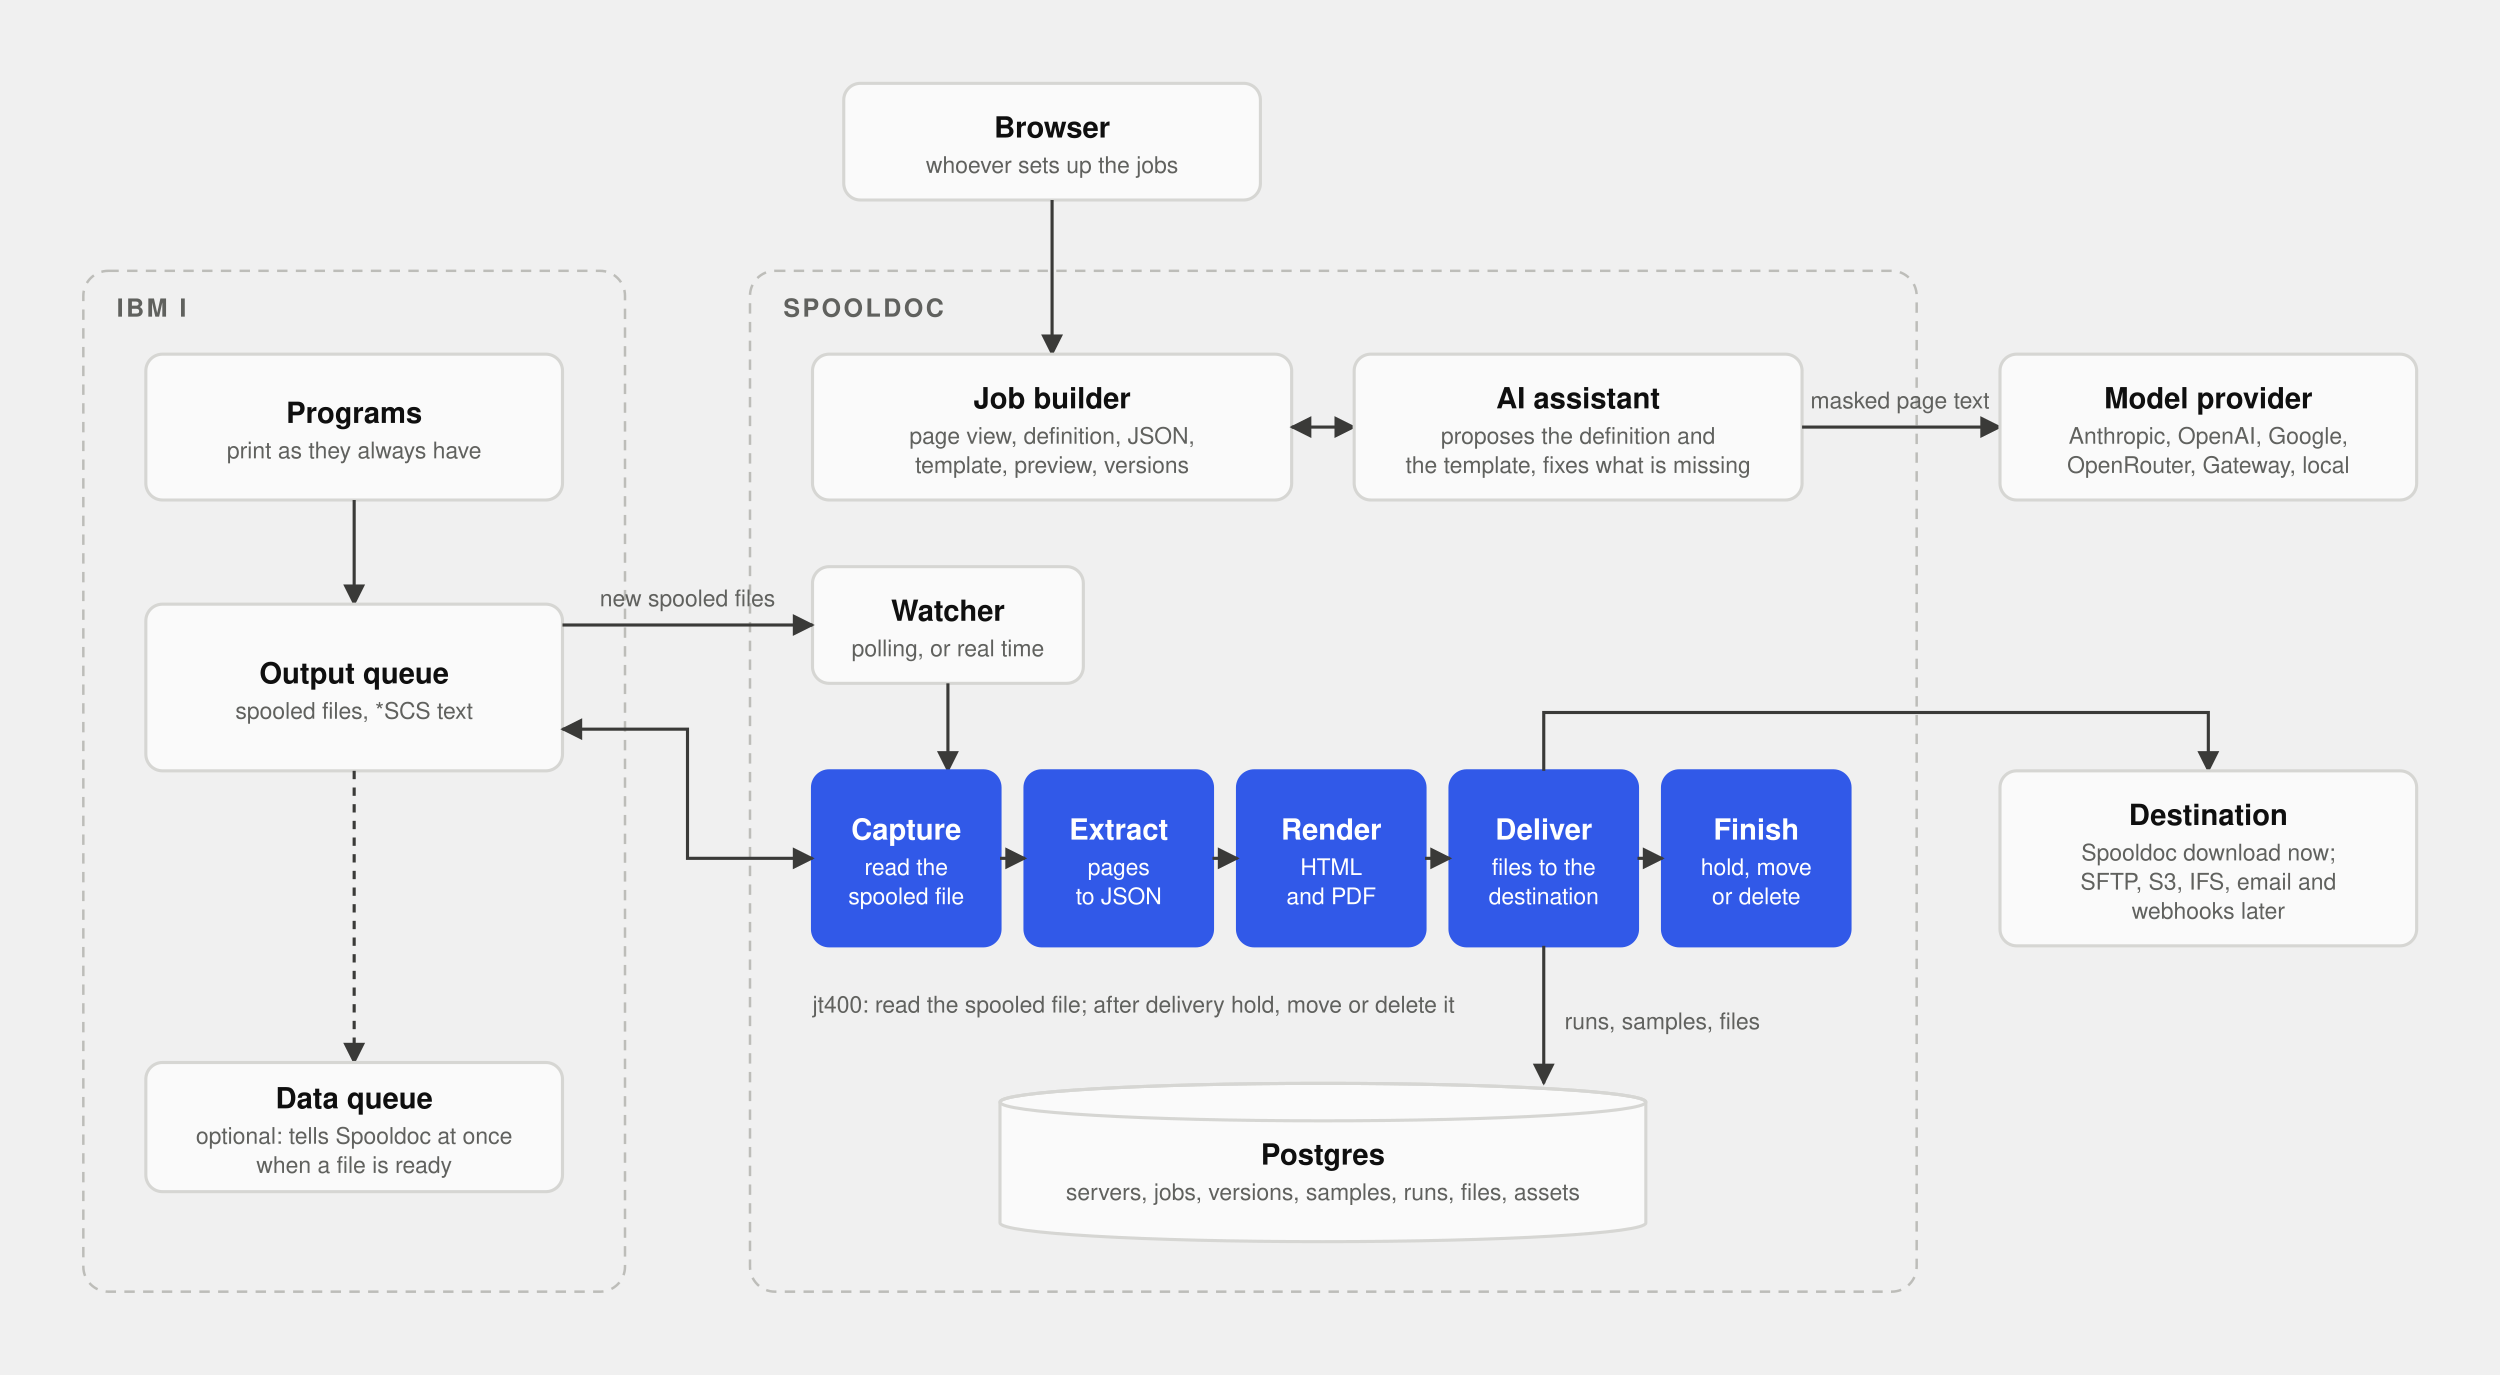
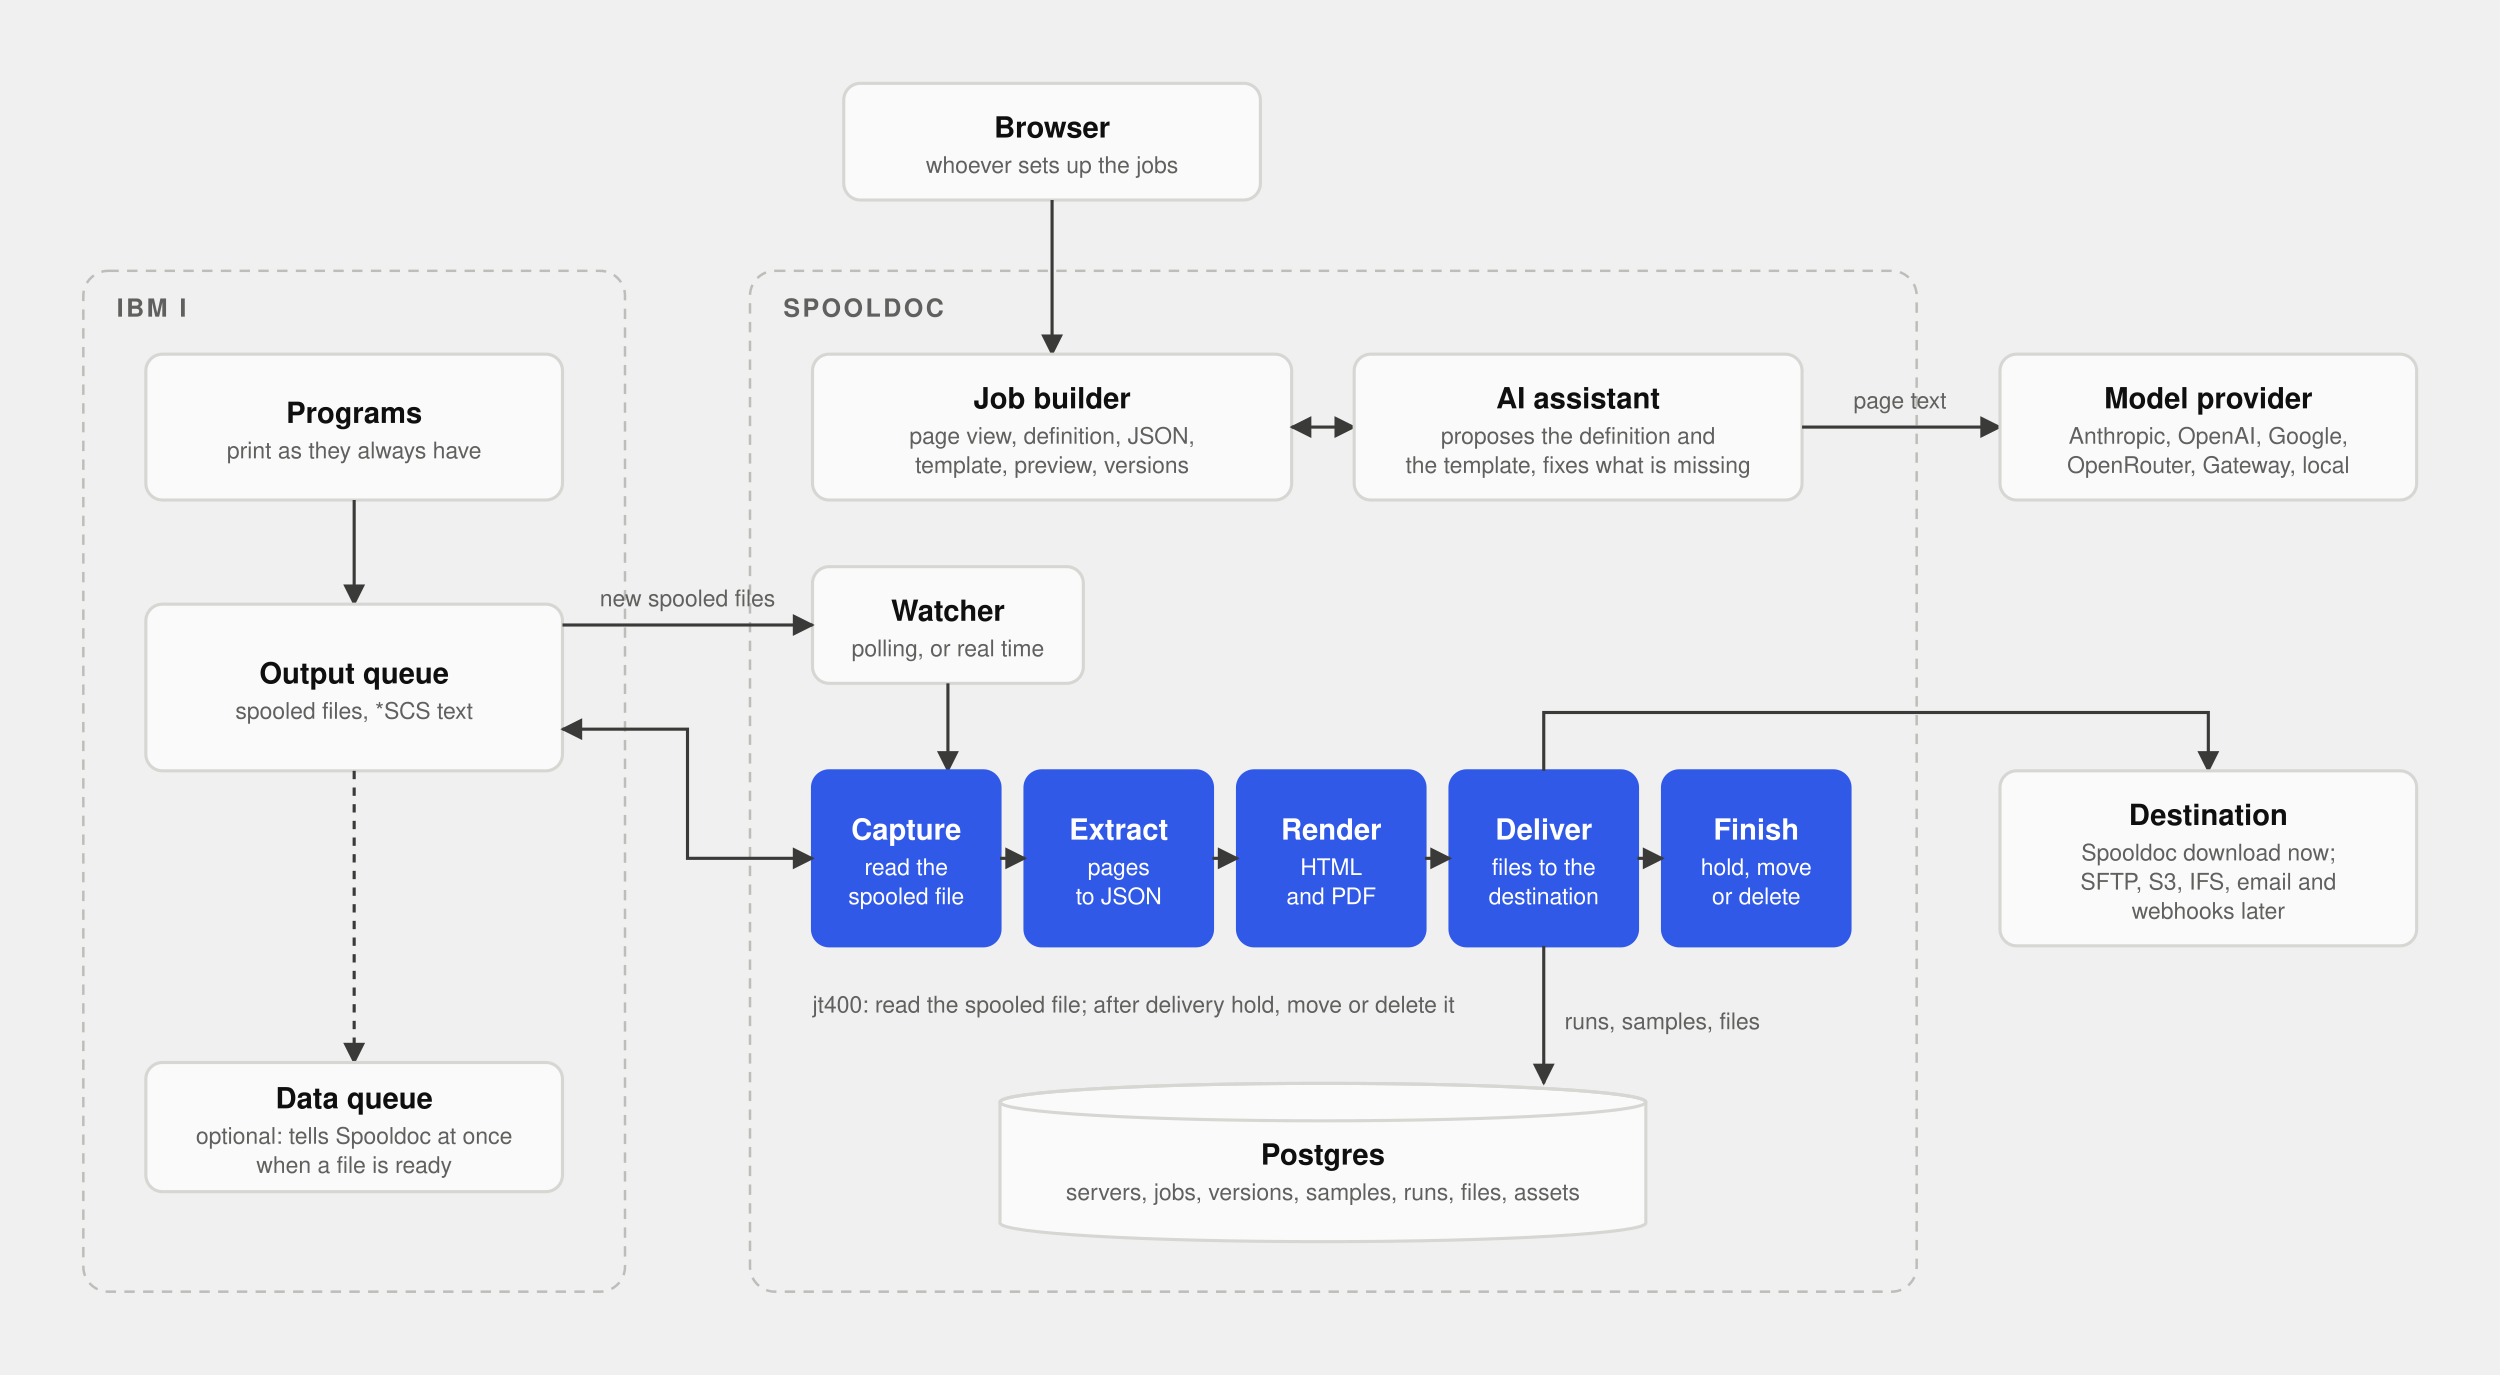
<svg xmlns="http://www.w3.org/2000/svg" width="1200" height="660" viewBox="0 0 1200 660" font-family="ui-sans-serif, -apple-system, 'Segoe UI', Helvetica, Arial, sans-serif" role="img" aria-label="Spooldoc architecture">
  <defs>
    <marker id="head" viewBox="0 0 10 10" refX="9" refY="5" markerWidth="7" markerHeight="7" orient="auto-start-reverse">
      <path d="M0 0 L10 5 L0 10 z" fill="#3a3a38" />
    </marker>
  </defs>
  <rect x="40" y="130" width="260" height="490" rx="12" fill="none" stroke="#bdbdb9" stroke-width="1.2" stroke-dasharray="5 4" />
  <text x="56" y="152" font-size="12" font-weight="600" letter-spacing="1.2" fill="#60615e">IBM I</text>
  <rect x="360" y="130" width="560" height="490" rx="12" fill="none" stroke="#bdbdb9" stroke-width="1.2" stroke-dasharray="5 4" />
  <text x="376" y="152" font-size="12" font-weight="600" letter-spacing="1.2" fill="#60615e">SPOOLDOC</text>
  <rect x="70" y="170" width="200" height="70" rx="8" fill="#fafafa" stroke="#d6d6d3" stroke-width="1.5" />
  <text x="170.0" y="203.0" text-anchor="middle" font-size="14" font-weight="600" fill="#0f0f0f">Programs</text>
  <text x="170.0" y="220.0" text-anchor="middle" font-size="11" fill="#60615e">print as they always have</text>
  <path d="M170 240 V290" fill="none" stroke="#3a3a38" stroke-width="1.5" marker-end="url(#head)" />
  <rect x="70" y="290" width="200" height="80" rx="8" fill="#fafafa" stroke="#d6d6d3" stroke-width="1.5" />
  <text x="170.0" y="328.0" text-anchor="middle" font-size="14" font-weight="600" fill="#0f0f0f">Output queue</text>
  <text x="170.0" y="345.0" text-anchor="middle" font-size="11" fill="#60615e">spooled files, *SCS text</text>
  <path d="M170 370 V510" fill="none" stroke="#3a3a38" stroke-width="1.5" stroke-dasharray="4 4" marker-end="url(#head)" />
  <rect x="70" y="510" width="200" height="62" rx="8" fill="#fafafa" stroke="#d6d6d3" stroke-width="1.5" />
  <text x="170.0" y="532.0" text-anchor="middle" font-size="14" font-weight="600" fill="#0f0f0f">Data queue</text>
  <text x="170.0" y="549.0" text-anchor="middle" font-size="11" fill="#60615e">optional: tells Spooldoc at once</text>
  <text x="170.0" y="563.0" text-anchor="middle" font-size="11" fill="#60615e">when a file is ready</text>
  <rect x="405" y="40" width="200" height="56" rx="8" fill="#fafafa" stroke="#d6d6d3" stroke-width="1.5" />
  <text x="505.0" y="66.0" text-anchor="middle" font-size="14" font-weight="600" fill="#0f0f0f">Browser</text>
  <text x="505.0" y="83.0" text-anchor="middle" font-size="11" fill="#60615e">whoever sets up the jobs</text>
  <path d="M505 96 V170" fill="none" stroke="#3a3a38" stroke-width="1.5" marker-end="url(#head)" />
  <rect x="390" y="170" width="230" height="70" rx="8" fill="#fafafa" stroke="#d6d6d3" stroke-width="1.5" />
  <text x="505.0" y="196.0" text-anchor="middle" font-size="14" font-weight="600" fill="#0f0f0f">Job builder</text>
  <text x="505.0" y="213.0" text-anchor="middle" font-size="11" fill="#60615e">page view, definition, JSON,</text>
  <text x="505.0" y="227.0" text-anchor="middle" font-size="11" fill="#60615e">template, preview, versions</text>
  <path d="M620 205 H650" fill="none" stroke="#3a3a38" stroke-width="1.5" marker-end="url(#head)" marker-start="url(#head)" />
  <rect x="650" y="170" width="215" height="70" rx="8" fill="#fafafa" stroke="#d6d6d3" stroke-width="1.5" />
  <text x="757.5" y="196.0" text-anchor="middle" font-size="14" font-weight="600" fill="#0f0f0f">AI assistant</text>
  <text x="757.5" y="213.0" text-anchor="middle" font-size="11" fill="#60615e">proposes the definition and</text>
  <text x="757.5" y="227.0" text-anchor="middle" font-size="11" fill="#60615e">the template, fixes what is missing</text>
  <path d="M865 205 H960" fill="none" stroke="#3a3a38" stroke-width="1.5" marker-end="url(#head)" />
-   <text x="912" y="196" text-anchor="middle" font-size="11" fill="#60615e">masked page text</text>
+   <text x="912" y="196" text-anchor="middle" font-size="11" fill="#60615e">page text</text>
  <rect x="960" y="170" width="200" height="70" rx="8" fill="#fafafa" stroke="#d6d6d3" stroke-width="1.5" />
  <text x="1060.0" y="196.0" text-anchor="middle" font-size="14" font-weight="600" fill="#0f0f0f">Model provider</text>
  <text x="1060.0" y="213.0" text-anchor="middle" font-size="11" fill="#60615e">Anthropic, OpenAI, Google,</text>
  <text x="1060.0" y="227.0" text-anchor="middle" font-size="11" fill="#60615e">OpenRouter, Gateway, local</text>
  <rect x="390" y="272" width="130" height="56" rx="8" fill="#fafafa" stroke="#d6d6d3" stroke-width="1.5" />
  <text x="455.0" y="298.0" text-anchor="middle" font-size="14" font-weight="600" fill="#0f0f0f">Watcher</text>
  <text x="455.0" y="315.0" text-anchor="middle" font-size="11" fill="#60615e">polling, or real time</text>
  <path d="M455 328 V370" fill="none" stroke="#3a3a38" stroke-width="1.5" marker-end="url(#head)" />
  <rect x="390" y="370" width="90" height="84" rx="8" fill="#3159e8" stroke="#3159e8" stroke-width="1.5" />
  <text x="435.0" y="403.0" text-anchor="middle" font-size="14" font-weight="600" fill="#ffffff">Capture</text>
  <text x="435.0" y="420.0" text-anchor="middle" font-size="11" fill="#ffffff">read the</text>
  <text x="435.0" y="434.0" text-anchor="middle" font-size="11" fill="#ffffff">spooled file</text>
  <rect x="492" y="370" width="90" height="84" rx="8" fill="#3159e8" stroke="#3159e8" stroke-width="1.5" />
  <text x="537.0" y="403.0" text-anchor="middle" font-size="14" font-weight="600" fill="#ffffff">Extract</text>
  <text x="537.0" y="420.0" text-anchor="middle" font-size="11" fill="#ffffff">pages</text>
  <text x="537.0" y="434.0" text-anchor="middle" font-size="11" fill="#ffffff">to JSON</text>
  <rect x="594" y="370" width="90" height="84" rx="8" fill="#3159e8" stroke="#3159e8" stroke-width="1.5" />
  <text x="639.0" y="403.0" text-anchor="middle" font-size="14" font-weight="600" fill="#ffffff">Render</text>
  <text x="639.0" y="420.0" text-anchor="middle" font-size="11" fill="#ffffff">HTML</text>
  <text x="639.0" y="434.0" text-anchor="middle" font-size="11" fill="#ffffff">and PDF</text>
  <rect x="696" y="370" width="90" height="84" rx="8" fill="#3159e8" stroke="#3159e8" stroke-width="1.5" />
  <text x="741.0" y="403.0" text-anchor="middle" font-size="14" font-weight="600" fill="#ffffff">Deliver</text>
  <text x="741.0" y="420.0" text-anchor="middle" font-size="11" fill="#ffffff">files to the</text>
  <text x="741.0" y="434.0" text-anchor="middle" font-size="11" fill="#ffffff">destination</text>
  <rect x="798" y="370" width="90" height="84" rx="8" fill="#3159e8" stroke="#3159e8" stroke-width="1.5" />
  <text x="843.0" y="403.0" text-anchor="middle" font-size="14" font-weight="600" fill="#ffffff">Finish</text>
  <text x="843.0" y="420.0" text-anchor="middle" font-size="11" fill="#ffffff">hold, move</text>
  <text x="843.0" y="434.0" text-anchor="middle" font-size="11" fill="#ffffff">or delete</text>
  <path d="M480 412 H492" fill="none" stroke="#3a3a38" stroke-width="1.5" marker-end="url(#head)" />
  <path d="M582 412 H594" fill="none" stroke="#3a3a38" stroke-width="1.5" marker-end="url(#head)" />
  <path d="M684 412 H696" fill="none" stroke="#3a3a38" stroke-width="1.5" marker-end="url(#head)" />
  <path d="M786 412 H798" fill="none" stroke="#3a3a38" stroke-width="1.5" marker-end="url(#head)" />
  <path d="M270 300 H390" fill="none" stroke="#3a3a38" stroke-width="1.5" marker-end="url(#head)" />
  <text x="330" y="291" text-anchor="middle" font-size="11" fill="#60615e">new spooled files</text>
  <path d="M270 350 H330 V412 H390" fill="none" stroke="#3a3a38" stroke-width="1.5" marker-end="url(#head)" marker-start="url(#head)" />
  <text x="390" y="486" font-size="11" fill="#60615e">jt400: read the spooled file; after delivery hold, move or delete it</text>
  <path d="M741 454 V520" fill="none" stroke="#3a3a38" stroke-width="1.5" marker-end="url(#head)" />
  <text x="751" y="494" text-anchor="start" font-size="11" fill="#60615e">runs, samples, files</text>
  <path d="M480 529 a155.0 9 0 0 1 310 0 v58 a155.0 9 0 0 1 -310 0 z" fill="#fafafa" stroke="#d6d6d3" stroke-width="1.5" />
  <ellipse cx="635.0" cy="529" rx="155.0" ry="9" fill="none" stroke="#d6d6d3" stroke-width="1.5" />
  <text x="635.0" y="559.0" text-anchor="middle" font-size="14" font-weight="600" fill="#0f0f0f">Postgres</text>
  <text x="635.0" y="576.0" text-anchor="middle" font-size="11" fill="#60615e">servers, jobs, versions, samples, runs, files, assets</text>
  <path d="M741 370 V342 H1060 V370" fill="none" stroke="#3a3a38" stroke-width="1.5" marker-end="url(#head)" />
  <rect x="960" y="370" width="200" height="84" rx="8" fill="#fafafa" stroke="#d6d6d3" stroke-width="1.5" />
  <text x="1060.0" y="396.0" text-anchor="middle" font-size="14" font-weight="600" fill="#0f0f0f">Destination</text>
  <text x="1060.0" y="413.0" text-anchor="middle" font-size="11" fill="#60615e">Spooldoc download now;</text>
  <text x="1060.0" y="427.0" text-anchor="middle" font-size="11" fill="#60615e">SFTP, S3, IFS, email and</text>
  <text x="1060.0" y="441.0" text-anchor="middle" font-size="11" fill="#60615e">webhooks later</text>
</svg>
